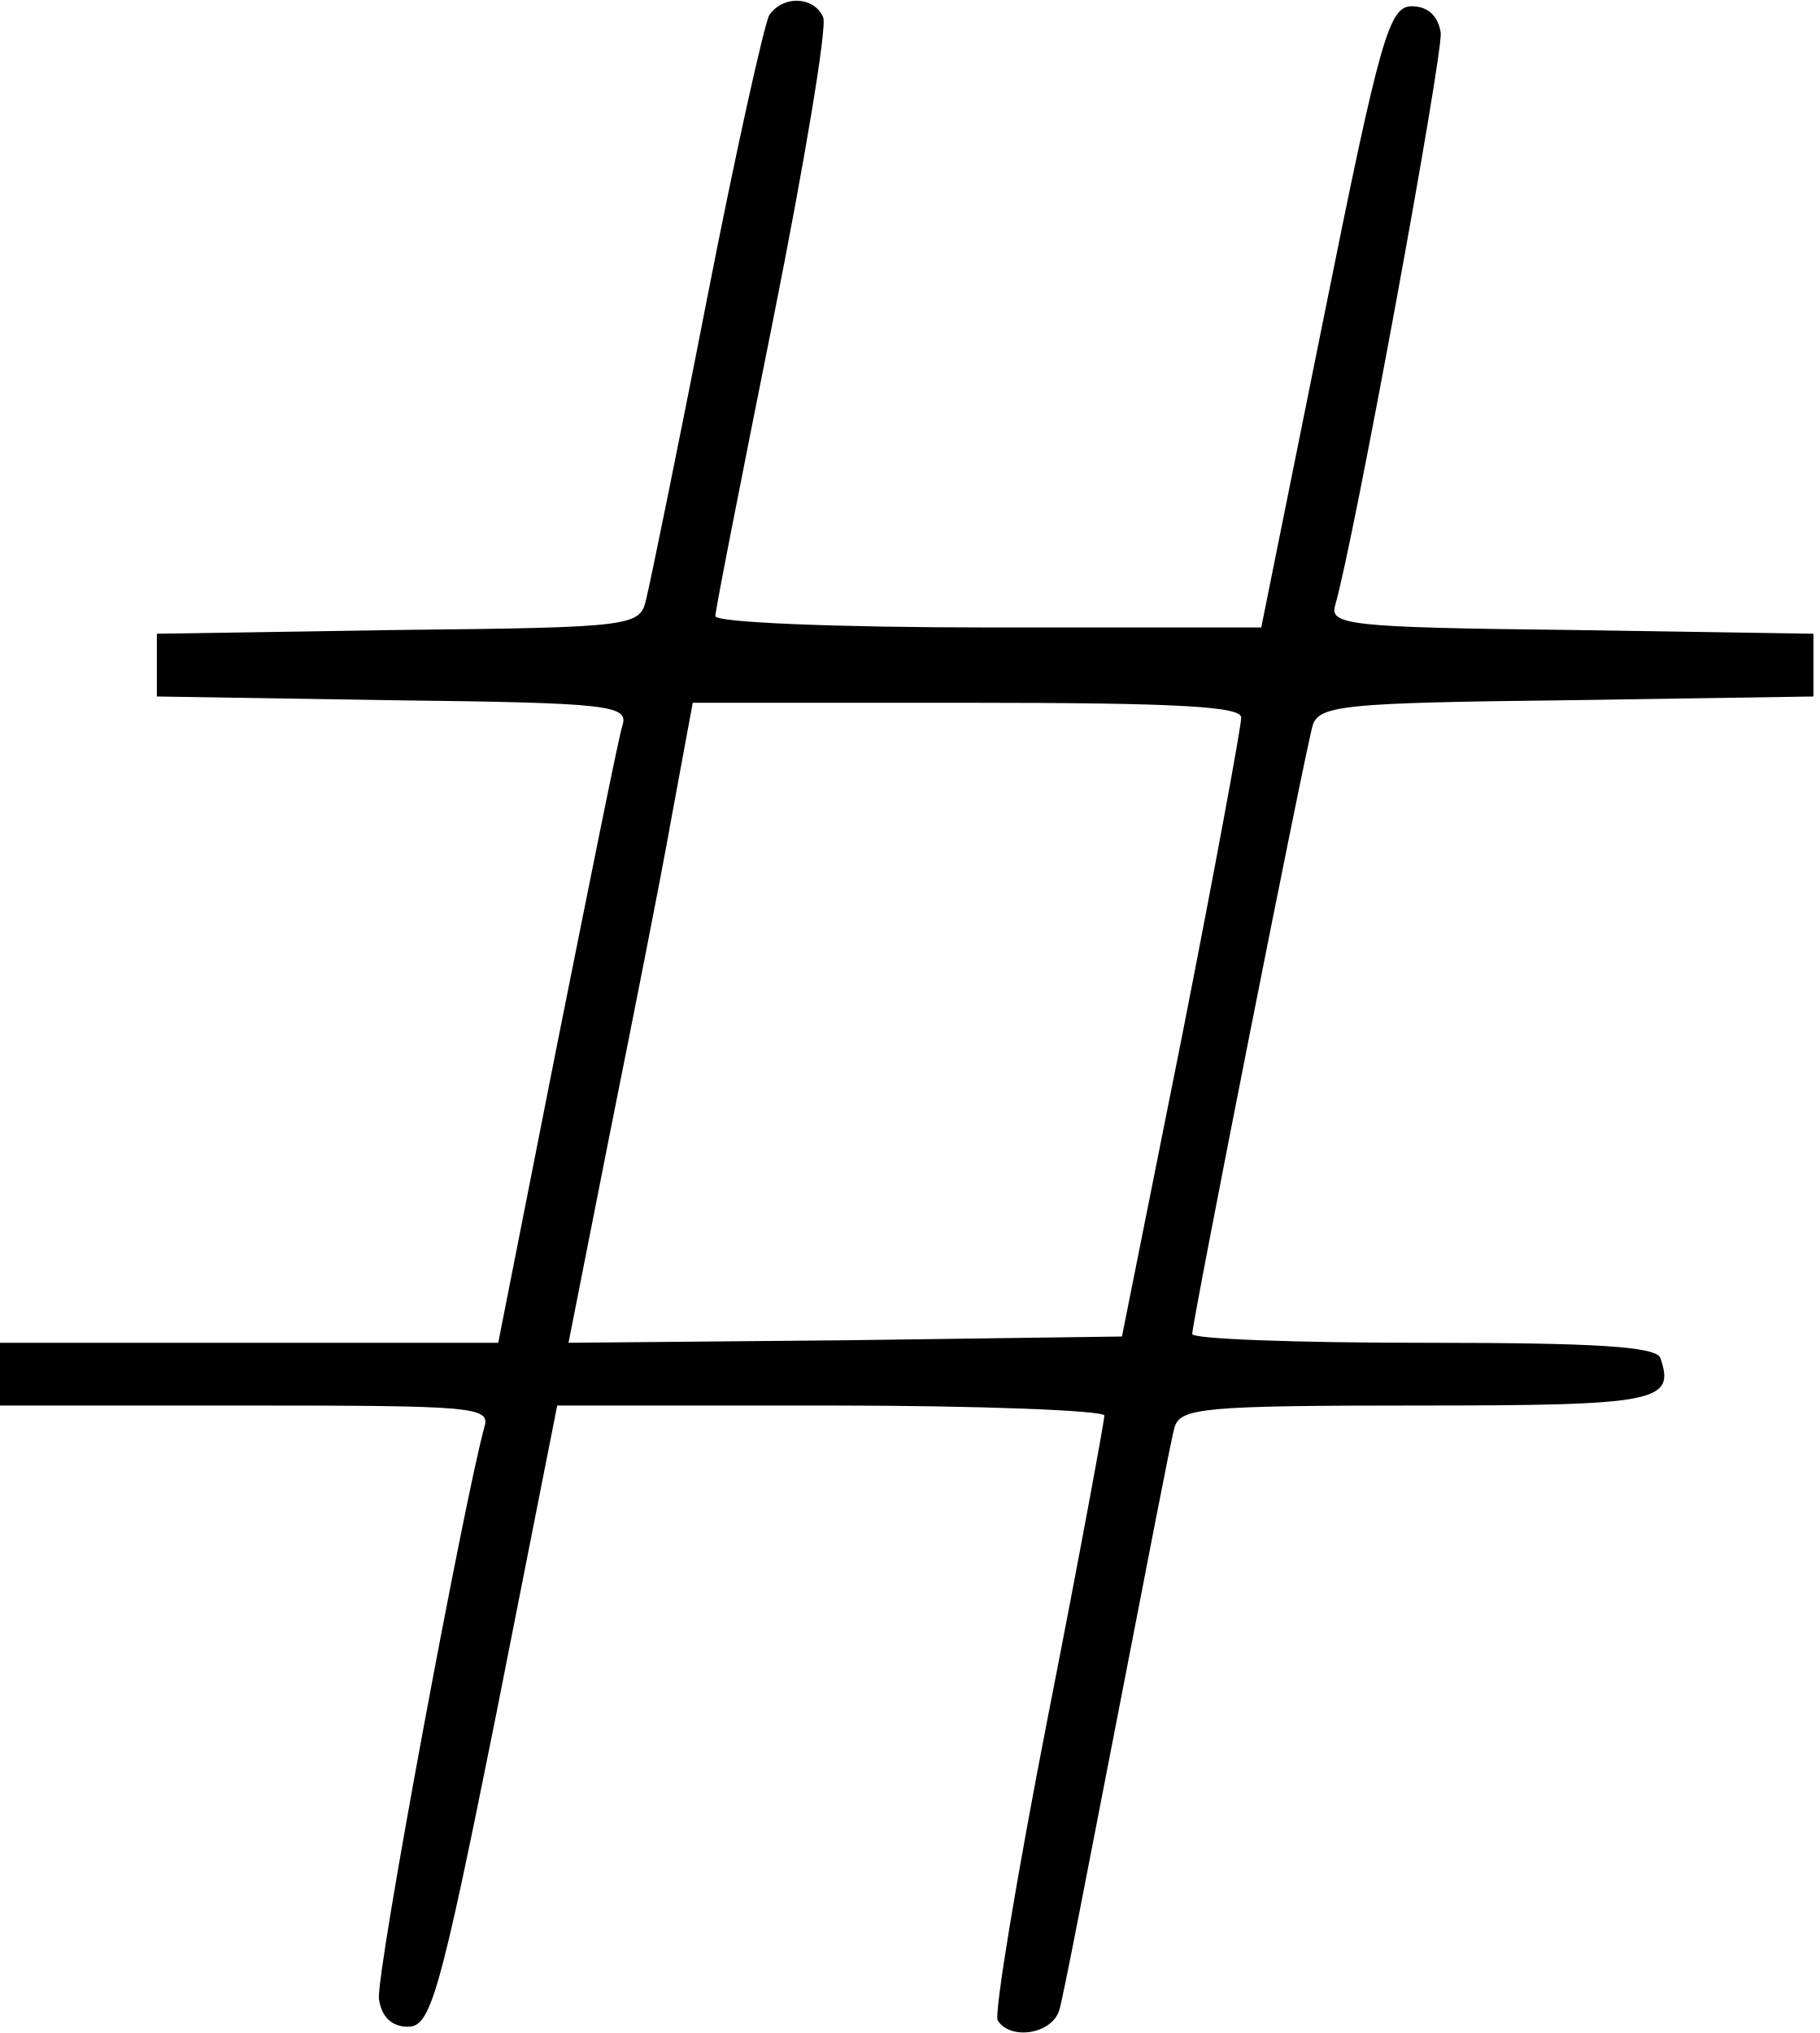
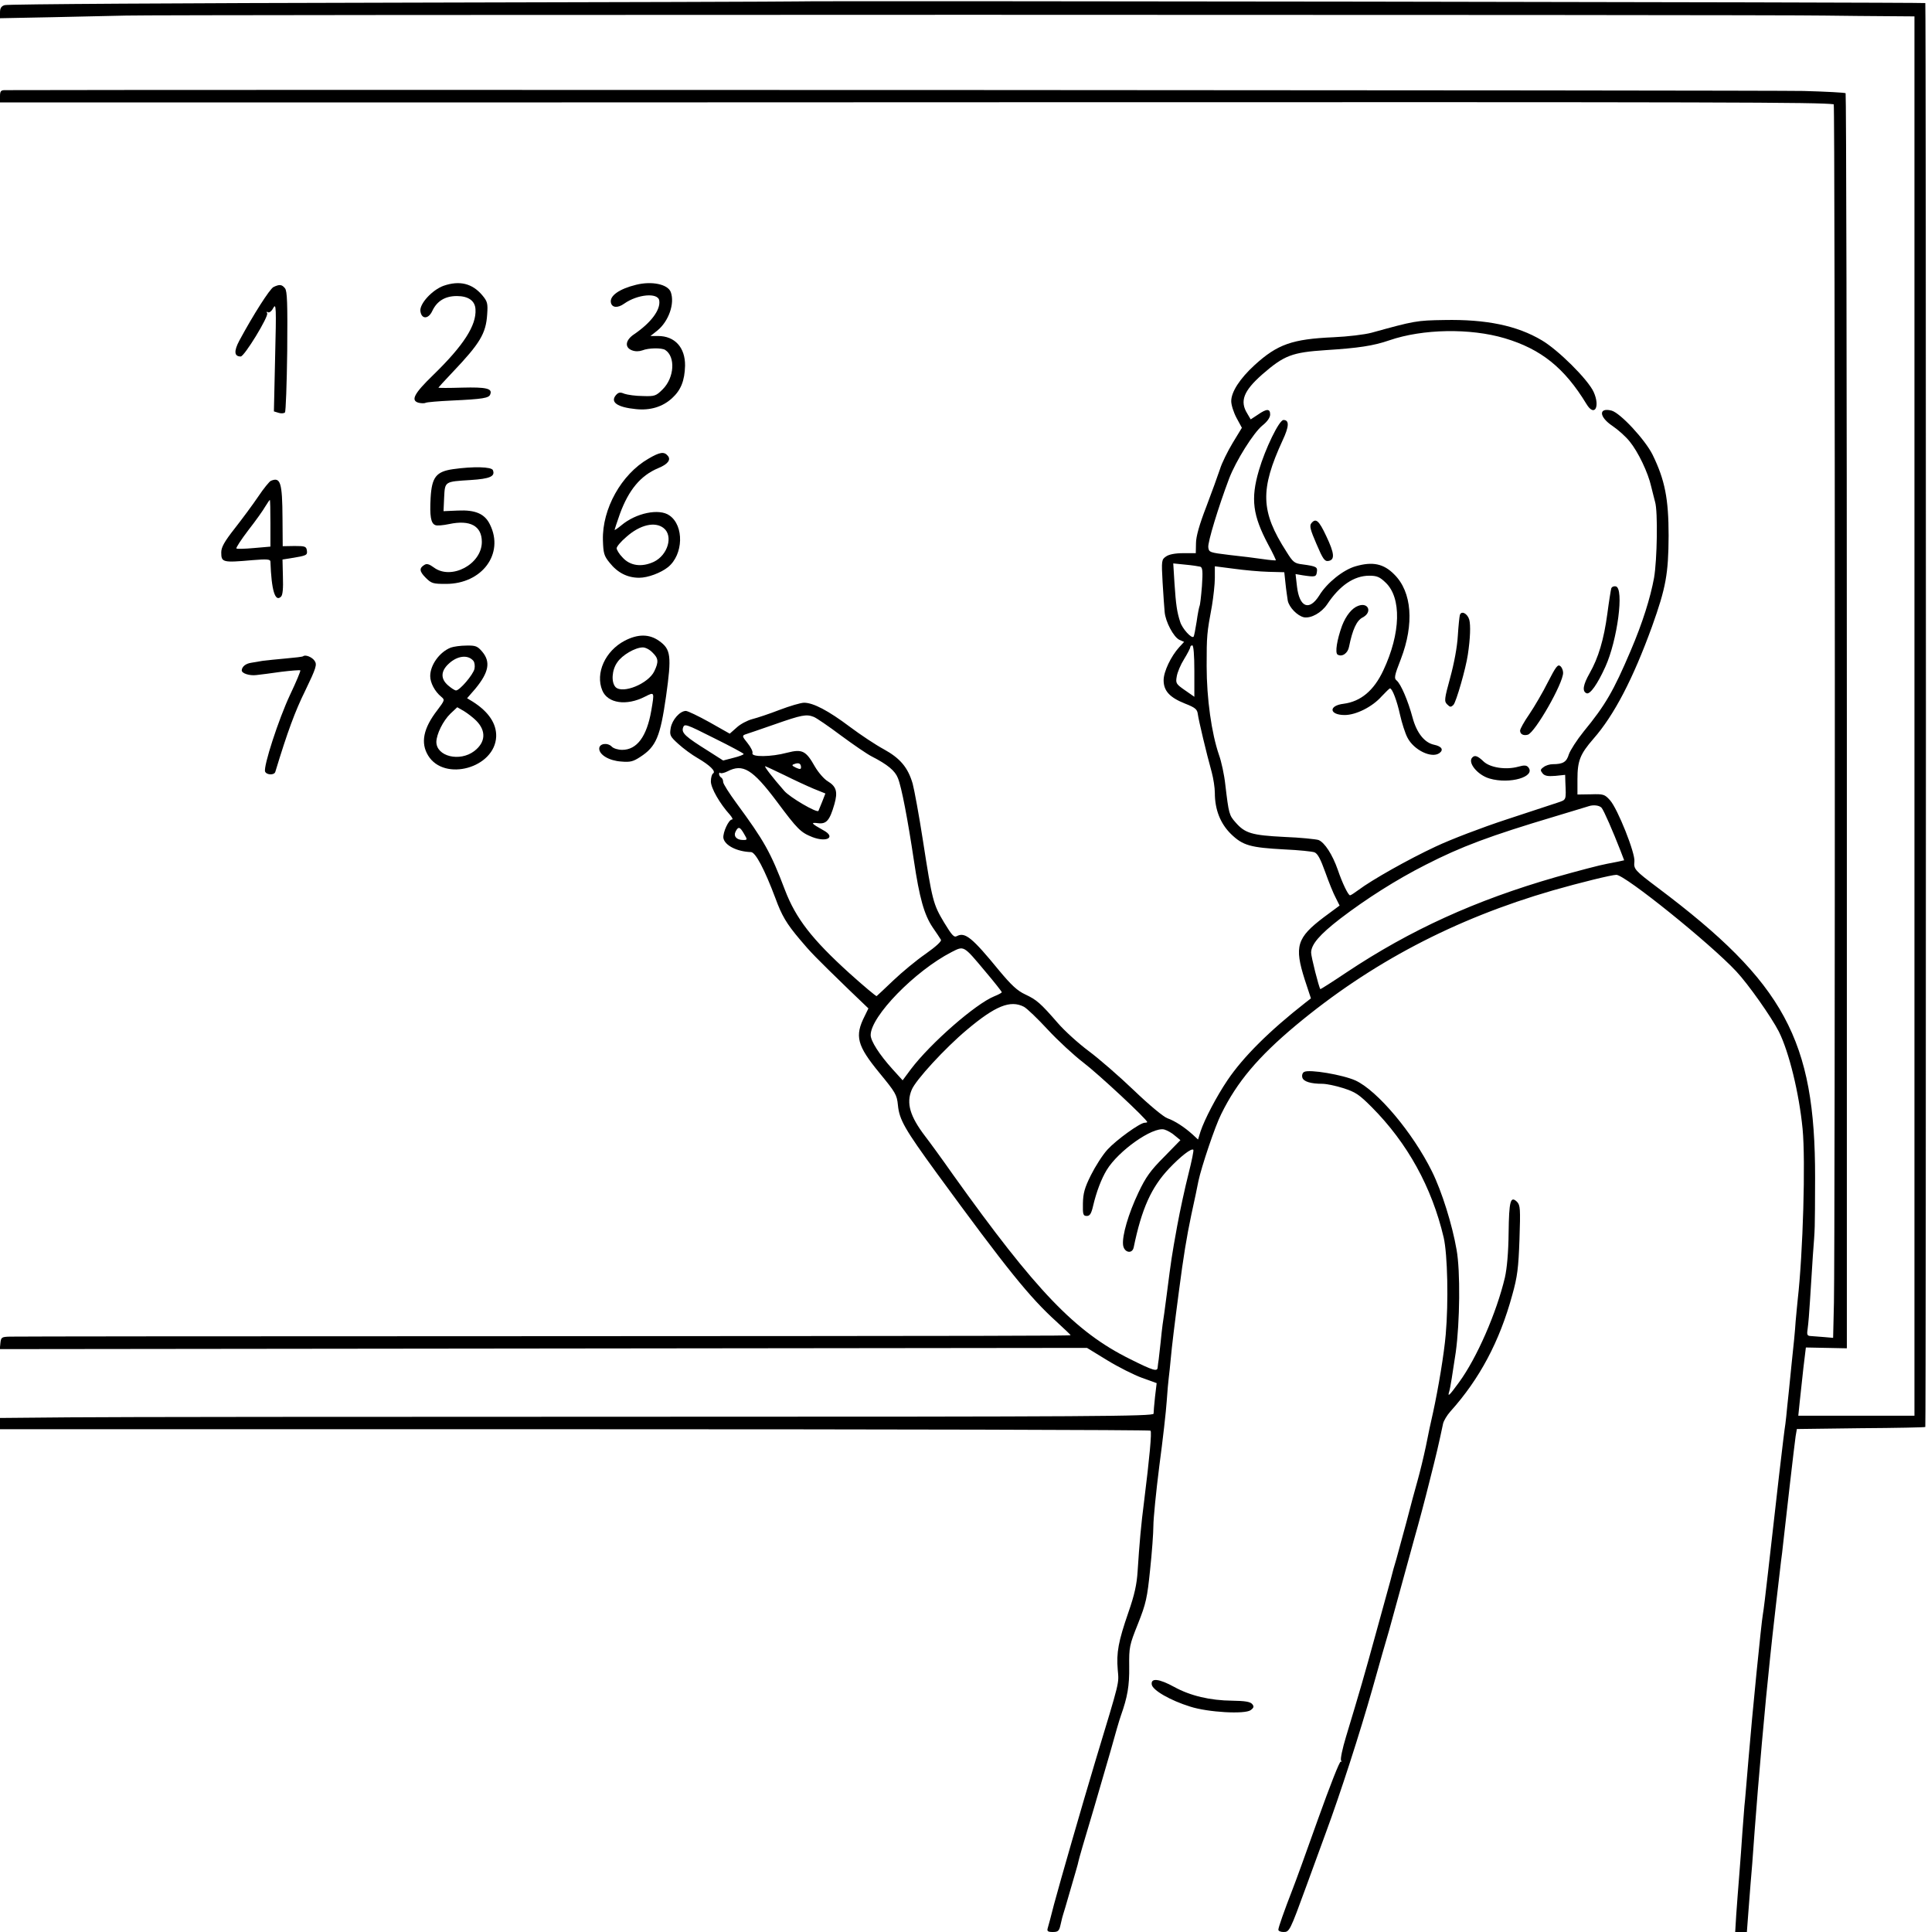
- <svg xmlns="http://www.w3.org/2000/svg" version="1.0" width="145pt" height="162pt" viewBox="0 0 145 162" preserveAspectRatio="xMidYMid meet">
-   <g transform="translate(0,162) scale(0.1,-0.1)" fill="#000000" stroke="none">
-     <path d="M613 1608 c-4 -7 -27 -110 -50 -228 -23 -118 -45 -225 -48 -237 -5 -22 -8 -23 -198 -25 l-192 -3 0 -25 0 -25 188 -3 c173 -2 188 -4 183 -20 -3 -9 -26 -124 -52 -254 l-47 -238 -198 0 -199 0 0 -25 0 -25 196 0 c181 0 195 -1 190 -17 -16 -58 -87 -438 -84 -456 2 -14 10 -22 23 -22 18 0 25 23 70 247 l49 248 218 0 c120 0 218 -4 218 -8 0 -4 -20 -113 -45 -240 -25 -128 -43 -237 -40 -242 10 -16 43 -11 49 8 3 9 23 114 46 232 23 118 43 223 46 233 5 15 23 17 194 17 191 0 205 3 193 38 -4 9 -50 12 -189 12 -101 0 -184 3 -184 7 0 10 90 465 96 485 5 16 26 18 202 20 l197 3 0 25 0 25 -193 3 c-178 2 -193 4 -188 20 15 52 86 439 84 456 -2 13 -10 21 -23 21 -18 0 -25 -23 -70 -247 l-50 -248 -217 0 c-121 0 -218 4 -218 9 0 5 21 111 46 236 25 125 43 233 40 241 -7 17 -32 18 -43 2z m376 -560 c0 -7 -21 -121 -47 -253 l-48 -240 -220 -3 -221 -2 32 162 c18 90 41 205 50 256 l17 92 219 0 c169 0 219 -3 218 -12z" />
+ <svg xmlns="http://www.w3.org/2000/svg" version="1.0" width="941pt" height="943pt" viewBox="0 0 941 943" preserveAspectRatio="xMidYMid meet">
+   <g transform="translate(0,943) scale(0.1,-0.1)" fill="#000000" stroke="none">
+     <path d="M3890 9423 c-25 -1 -900 -4 -1945 -6 -1045 -2 -1910 -7 -1922 -12 -17 -5 -23 -15 -23 -36 l0 -28 253 5 c138 3 302 7 362 8 144 5 8056 5 8290 0 99 -1 239 -3 310 -3 l130 -1 0 -3415 0 -3415 -283 0 -284 0 7 68 c4 37 12 111 18 166 l12 99 100 -2 100 -2 0 3060 c0 1682 -3 3062 -6 3066 -4 3 -96 8 -205 11 -136 4 -7898 7 -8781 4 -19 0 -23 -6 -23 -30 l0 -30 953 0 c523 0 2343 0 4042 1 3477 1 3879 0 3956 -10 7 -1 7 -5529 1 -5849 l-4 -172 -46 4 c-26 2 -55 4 -65 5 -16 1 -18 7 -13 38 3 21 8 81 11 133 3 52 10 151 14 220 11 147 10 111 11 382 1 672 -150 951 -768 1415 -113 85 -118 91 -114 128 5 40 -82 258 -119 299 -26 29 -32 31 -93 29 l-66 -1 0 74 c0 91 13 123 78 198 101 115 193 292 286 548 68 190 80 257 81 443 0 180 -18 272 -78 395 -36 73 -158 205 -201 216 -64 16 -61 -31 5 -75 28 -19 66 -53 84 -76 41 -50 90 -152 105 -220 7 -27 15 -61 19 -75 14 -46 10 -282 -5 -370 -18 -98 -56 -220 -115 -358 -83 -195 -123 -264 -229 -393 -33 -41 -65 -91 -72 -111 -11 -37 -28 -48 -79 -48 -14 0 -34 -6 -44 -14 -17 -12 -17 -16 -5 -31 10 -12 25 -15 62 -12 l48 5 1 -36 c4 -89 5 -85 -36 -99 -22 -7 -136 -45 -252 -83 -119 -39 -271 -97 -345 -132 -133 -62 -312 -163 -377 -212 -19 -14 -37 -26 -41 -26 -9 0 -38 60 -60 125 -26 74 -64 133 -94 145 -13 4 -88 12 -167 15 -159 8 -192 18 -238 71 -31 35 -33 41 -50 185 -5 47 -19 112 -31 145 -36 105 -60 274 -60 433 0 150 1 160 26 295 7 43 14 104 14 135 l0 57 93 -12 c50 -7 127 -14 169 -15 l77 -2 6 -56 c3 -31 9 -68 11 -83 7 -33 47 -74 79 -81 35 -6 85 22 113 63 61 92 131 140 206 140 37 0 51 -6 79 -33 79 -74 75 -248 -11 -430 -46 -98 -110 -151 -193 -162 -76 -9 -71 -55 5 -55 55 0 135 40 180 91 20 21 38 39 41 39 11 0 34 -60 49 -129 9 -40 25 -90 36 -111 31 -61 118 -103 156 -76 22 16 12 33 -26 41 -47 10 -85 58 -105 133 -22 82 -57 163 -77 180 -14 11 -12 23 20 105 66 172 54 328 -32 413 -52 53 -106 64 -189 40 -60 -17 -140 -81 -177 -142 -49 -78 -97 -59 -109 43 l-7 61 35 -6 c60 -9 66 -8 69 16 4 24 -2 28 -68 37 -42 5 -48 10 -81 63 -126 196 -129 302 -18 543 32 68 33 99 4 99 -21 0 -89 -140 -120 -246 -41 -140 -30 -220 46 -363 22 -40 38 -75 37 -76 -2 -1 -30 1 -63 6 -33 5 -106 14 -162 20 -99 12 -102 13 -105 38 -3 24 48 193 102 336 33 86 119 223 162 258 24 19 38 39 38 54 0 29 -17 29 -60 -1 l-35 -23 -17 29 c-37 60 -18 110 74 191 107 93 145 107 309 118 159 10 233 21 311 48 163 56 394 60 563 10 178 -53 292 -145 399 -321 39 -65 68 -14 35 59 -28 61 -173 205 -253 252 -121 72 -272 103 -476 99 -135 -2 -145 -4 -355 -62 -33 -9 -116 -19 -185 -22 -202 -9 -274 -34 -386 -136 -72 -66 -114 -131 -114 -176 0 -19 12 -56 26 -82 l26 -48 -45 -74 c-24 -40 -53 -98 -62 -128 -10 -30 -40 -113 -67 -184 -33 -85 -50 -145 -50 -177 l-1 -49 -61 0 c-40 0 -70 -6 -84 -16 -22 -15 -23 -19 -17 -127 4 -62 8 -126 10 -144 4 -48 44 -123 72 -136 l23 -10 -24 -26 c-40 -44 -76 -119 -76 -161 0 -52 29 -84 104 -114 51 -20 60 -28 63 -52 4 -30 41 -187 68 -284 8 -30 15 -75 15 -100 0 -82 27 -150 79 -201 58 -56 94 -66 261 -75 69 -3 135 -10 146 -14 16 -6 30 -33 53 -97 17 -48 40 -105 51 -125 l19 -38 -77 -57 c-132 -100 -145 -142 -93 -305 l30 -91 -27 -21 c-175 -137 -303 -264 -380 -378 -54 -80 -112 -191 -132 -251 l-12 -39 -27 25 c-40 36 -86 66 -123 79 -19 7 -88 64 -163 136 -71 68 -171 155 -221 192 -51 38 -118 99 -150 136 -86 99 -104 114 -159 140 -39 18 -68 45 -128 117 -131 160 -166 189 -206 168 -14 -8 -24 3 -63 67 -53 89 -57 104 -103 400 -19 123 -42 247 -50 277 -23 79 -61 124 -141 168 -39 21 -113 70 -165 109 -105 79 -179 118 -224 118 -16 0 -70 -16 -120 -35 -49 -19 -109 -39 -133 -45 -23 -6 -58 -24 -76 -41 l-34 -30 -99 56 c-54 30 -106 55 -115 55 -29 0 -67 -43 -74 -83 -6 -35 -4 -41 37 -78 24 -22 66 -53 94 -69 60 -35 91 -65 76 -75 -6 -3 -11 -21 -11 -39 0 -33 44 -109 93 -163 11 -13 16 -23 10 -23 -16 0 -45 -63 -42 -90 6 -36 66 -67 135 -69 22 -1 66 -84 119 -225 31 -85 54 -124 119 -201 52 -62 75 -86 238 -244 l97 -93 -18 -37 c-50 -98 -38 -144 72 -278 78 -95 85 -106 90 -157 7 -72 33 -117 191 -334 342 -468 452 -604 582 -722 39 -36 71 -66 70 -67 -3 -3 -247 -4 -2836 -5 -1262 0 -2315 -1 -2340 -2 -42 -1 -45 -3 -48 -31 l-3 -30 2654 3 2653 3 98 -60 c54 -33 131 -72 170 -86 l72 -26 -8 -67 c-4 -37 -7 -74 -7 -82 -1 -13 -283 -15 -2478 -15 -1363 0 -2630 -1 -2815 -3 l-338 -3 0 -27 0 -28 2805 0 c1543 0 2808 -3 2811 -7 7 -6 -5 -134 -31 -342 -15 -116 -23 -205 -32 -345 -4 -63 -15 -114 -45 -200 -49 -142 -59 -196 -52 -280 6 -70 13 -42 -109 -445 -68 -227 -172 -588 -202 -700 -14 -55 -28 -108 -31 -117 -4 -14 1 -18 25 -18 25 0 31 5 37 32 4 18 8 35 9 38 1 3 7 25 15 50 51 176 63 215 64 224 3 14 26 95 76 261 21 72 57 195 80 275 22 80 45 159 51 175 33 93 42 146 41 240 -1 96 1 105 43 210 39 98 45 126 59 263 9 84 16 180 16 215 0 34 13 166 29 292 17 127 33 268 36 315 3 47 8 99 10 115 2 17 7 59 10 95 5 56 18 164 40 330 22 169 37 260 60 370 15 69 31 143 35 166 15 70 81 267 111 326 77 157 180 279 364 433 366 305 775 520 1255 659 133 38 287 76 310 76 42 0 457 -334 585 -471 59 -63 171 -222 208 -294 50 -100 99 -301 116 -475 15 -156 2 -606 -24 -835 -2 -22 -7 -69 -10 -105 -2 -36 -11 -130 -20 -210 -8 -80 -17 -172 -21 -205 -3 -33 -7 -71 -9 -85 -7 -40 -47 -388 -85 -727 -11 -98 -22 -189 -25 -203 -7 -37 -52 -486 -70 -705 -9 -104 -17 -208 -20 -230 -2 -22 -6 -80 -10 -130 -3 -49 -10 -142 -15 -205 -5 -63 -12 -152 -15 -197 l-5 -83 28 0 29 0 7 93 c4 50 9 115 11 142 3 28 12 144 20 260 18 242 51 617 75 840 10 102 48 427 54 477 3 18 7 56 10 83 12 111 56 492 61 525 l6 35 312 4 c172 1 313 4 315 6 4 4 4 6946 0 6950 -4 4 -5450 12 -5508 8z m1969 -2759 c11 -4 13 -22 8 -95 -4 -50 -9 -94 -12 -98 -2 -5 -9 -39 -14 -76 -6 -37 -12 -70 -15 -73 -10 -10 -55 40 -65 72 -16 49 -21 84 -28 189 l-6 97 59 -6 c33 -3 65 -8 73 -10z m-29 -509 l0 -126 -46 32 c-43 30 -46 34 -40 67 3 20 19 58 36 85 16 26 30 53 30 58 0 5 5 9 10 9 6 0 10 -48 10 -125z m-1858 -224 c13 -5 73 -46 133 -91 61 -45 128 -91 150 -102 78 -40 114 -70 128 -106 18 -44 48 -202 78 -402 27 -182 50 -265 92 -327 18 -26 36 -53 40 -60 4 -7 -24 -33 -75 -69 -45 -31 -116 -90 -157 -129 -42 -40 -79 -75 -82 -77 -3 -1 -63 49 -133 112 -183 166 -261 267 -314 405 -71 187 -102 241 -238 426 -35 48 -64 93 -64 102 0 9 -4 19 -10 22 -5 3 -10 11 -10 17 0 6 3 9 6 5 4 -3 19 0 35 8 75 39 122 11 240 -146 102 -137 117 -152 175 -175 71 -27 115 0 54 33 -61 34 -65 40 -27 35 41 -5 57 13 80 93 17 60 10 86 -33 112 -17 10 -45 42 -62 71 -44 78 -62 87 -136 68 -78 -21 -176 -22 -169 -2 3 7 -8 29 -24 49 -26 32 -27 36 -12 42 10 3 74 25 143 49 134 47 156 51 192 37z m-342 -181 c0 -4 -22 -12 -50 -19 l-50 -13 -72 46 c-112 70 -132 88 -124 114 7 21 13 19 152 -51 79 -39 144 -74 144 -77z m280 -65 c0 -10 -5 -11 -25 -2 -20 10 -22 13 -7 18 21 8 32 2 32 -16z m-82 -38 c48 -24 113 -54 144 -67 l57 -23 -16 -41 c-9 -23 -17 -42 -18 -44 -8 -11 -141 67 -167 98 -58 66 -99 120 -93 120 3 0 45 -20 93 -43z m3990 -160 c11 -13 55 -114 92 -209 l18 -47 -27 -6 c-14 -3 -39 -8 -56 -11 -34 -6 -144 -35 -250 -65 -393 -113 -711 -258 -1022 -465 -70 -47 -127 -83 -128 -82 -7 8 -45 158 -45 178 0 40 41 88 142 166 127 97 273 190 417 263 174 89 313 141 631 236 85 26 160 48 165 50 23 8 53 4 63 -8z m-4186 -127 c17 -29 17 -30 -5 -30 -32 0 -48 19 -36 42 13 25 21 23 41 -12z m1177 -671 c45 -53 81 -99 81 -102 0 -3 -17 -12 -37 -20 -91 -37 -310 -228 -407 -356 l-40 -54 -49 54 c-65 72 -107 138 -107 167 0 91 216 313 395 405 61 31 57 34 164 -94z m189 -173 c15 -8 67 -58 116 -111 49 -53 128 -126 175 -162 70 -53 311 -277 311 -290 0 -1 -5 -3 -12 -3 -23 0 -139 -84 -182 -131 -24 -26 -60 -83 -81 -125 -31 -62 -38 -89 -39 -138 -1 -54 1 -61 19 -61 15 0 22 11 31 50 16 68 40 131 66 174 57 94 224 212 281 198 14 -4 38 -17 52 -30 l27 -22 -80 -82 c-66 -66 -89 -98 -125 -174 -49 -103 -80 -210 -75 -255 4 -38 45 -47 52 -12 39 189 86 293 173 385 57 60 109 100 118 91 3 -2 -8 -56 -24 -119 -16 -63 -41 -177 -55 -254 -27 -149 -28 -157 -51 -335 -8 -63 -17 -128 -20 -145 -2 -16 -7 -57 -10 -90 -4 -33 -8 -69 -9 -80 -2 -11 -4 -28 -5 -38 -1 -23 -18 -19 -136 40 -266 132 -457 331 -862 898 -54 77 -116 162 -137 189 -74 97 -93 161 -66 226 18 47 165 206 269 293 140 118 213 147 279 113z" />
+     <path d="M2165 8035 c-55 -20 -117 -87 -113 -123 5 -41 39 -41 58 0 23 49 63 73 120 73 56 0 89 -23 91 -65 5 -78 -58 -176 -206 -320 -94 -91 -112 -125 -71 -136 14 -3 29 -3 34 0 5 3 63 8 128 11 151 7 181 12 187 30 12 29 -20 36 -137 33 -64 -2 -116 -2 -116 0 0 1 31 35 69 75 134 141 163 189 169 282 4 55 1 64 -24 94 -49 58 -111 73 -189 46z" />
+     <path d="M3105 8040 c-82 -20 -130 -54 -123 -87 5 -25 33 -28 65 -5 65 46 165 55 171 15 7 -45 -40 -108 -122 -164 -44 -29 -48 -65 -11 -79 16 -6 34 -6 51 0 30 12 94 13 111 2 51 -33 45 -135 -12 -192 -33 -33 -39 -35 -98 -33 -34 0 -74 6 -89 11 -21 9 -29 7 -41 -6 -30 -35 6 -60 98 -69 69 -7 129 11 175 53 44 40 62 86 64 159 1 89 -50 145 -132 145 l-37 0 33 26 c56 45 87 133 66 189 -15 38 -93 54 -169 35z" />
+     <path d="M1335 8029 c-18 -9 -98 -134 -167 -262 -27 -51 -25 -77 7 -77 18 0 138 197 129 211 -4 8 -3 9 4 5 6 -4 18 5 26 21 14 25 15 4 9 -238 l-6 -267 23 -7 c12 -4 26 -3 31 2 4 4 9 139 11 299 2 235 0 294 -11 307 -15 19 -27 20 -56 6z" />
+     <path d="M3165 7191 c-132 -76 -226 -245 -222 -397 2 -64 5 -77 33 -111 39 -49 87 -73 144 -73 43 0 106 24 141 52 75 61 79 202 7 252 -50 36 -164 12 -235 -48 -18 -15 -33 -25 -33 -22 0 2 12 38 26 78 43 117 101 187 187 223 47 19 63 41 47 60 -18 22 -39 19 -95 -14z m75 -339 c47 -38 20 -131 -48 -164 -60 -28 -117 -20 -154 22 -16 16 -28 37 -28 44 0 8 21 33 47 55 67 60 141 77 183 43z" />
+     <path d="M2211 7140 c-82 -12 -103 -39 -109 -139 -5 -90 1 -126 23 -134 8 -4 38 -1 67 5 103 22 160 -9 160 -87 0 -109 -149 -188 -234 -125 -23 17 -35 20 -46 13 -27 -16 -25 -32 6 -63 28 -28 36 -30 99 -30 176 0 285 147 215 289 -25 53 -71 73 -157 69 l-70 -3 3 67 c4 79 2 77 129 85 95 6 121 18 109 48 -6 17 -97 19 -195 5z" />
+     <path d="M1322 7083 c-7 -3 -35 -37 -61 -76 -27 -40 -79 -110 -115 -156 -51 -65 -66 -92 -66 -117 0 -49 6 -51 153 -38 71 6 87 4 87 -7 5 -141 23 -200 52 -171 8 8 11 40 9 97 l-2 84 38 6 c81 13 84 15 81 38 -3 20 -9 22 -60 22 l-58 -1 -1 136 c-1 176 -10 203 -57 183z m-2 -207 l0 -114 -81 -7 c-44 -4 -82 -5 -85 -2 -3 3 23 43 58 89 36 46 73 98 83 116 11 18 21 32 22 32 2 0 3 -51 3 -114z" />
+     <path d="M6401 6876 c-10 -12 -5 -32 25 -101 31 -73 40 -86 58 -83 33 5 30 37 -10 121 -36 77 -51 90 -73 63z" />
+     <path d="M7865 6558 c-2 -7 -11 -62 -19 -123 -17 -127 -44 -216 -86 -290 -33 -58 -38 -90 -15 -99 17 -6 53 45 91 129 59 129 93 385 51 393 -9 2 -19 -2 -22 -10z" />
+     <path d="M6630 6473 c-31 -11 -60 -48 -79 -97 -25 -69 -35 -132 -22 -141 22 -13 50 6 56 38 17 84 37 128 66 143 49 25 29 76 -21 57z" />
+     <path d="M7126 6428 c-2 -7 -7 -53 -10 -102 -3 -53 -18 -134 -37 -203 -29 -106 -30 -116 -15 -131 14 -14 18 -15 31 -2 13 14 60 176 70 245 12 79 14 143 7 170 -9 31 -39 46 -46 23z" />
+     <path d="M3050 6303 c-96 -50 -145 -159 -110 -243 26 -63 118 -77 209 -30 46 23 46 25 30 -69 -22 -126 -70 -191 -142 -191 -20 0 -43 7 -51 16 -21 21 -61 15 -61 -10 0 -30 48 -59 107 -63 45 -4 59 0 94 23 77 50 97 99 125 294 28 199 24 231 -34 272 -48 34 -103 34 -167 1z m135 -58 c29 -28 31 -45 9 -91 -29 -61 -154 -112 -189 -78 -22 23 -19 83 8 121 24 36 88 73 125 73 13 0 34 -11 47 -25z" />
+     <path d="M2200 6269 c-55 -22 -100 -85 -100 -139 0 -32 22 -75 54 -101 18 -15 17 -17 -19 -65 -69 -89 -83 -160 -45 -222 79 -129 326 -60 332 93 2 63 -37 121 -114 170 l-28 17 40 46 c66 80 76 131 34 181 -23 27 -32 31 -77 30 -29 0 -63 -5 -77 -10z m111 -65 c6 -8 8 -25 5 -39 -7 -29 -72 -105 -90 -105 -6 0 -23 11 -38 24 -38 32 -37 70 2 106 42 40 95 46 121 14z m13 -291 c50 -50 47 -106 -9 -149 -71 -54 -185 -26 -185 45 1 38 32 102 69 138 l33 31 33 -19 c18 -11 45 -32 59 -46z" />
+     <path d="M1480 6227 c-3 -3 -41 -7 -85 -11 -44 -4 -93 -9 -110 -11 -16 -3 -43 -7 -59 -10 -27 -4 -45 -19 -46 -37 0 -15 38 -27 71 -23 19 2 74 9 122 16 49 6 90 9 93 7 2 -3 -20 -56 -50 -119 -56 -119 -131 -350 -122 -375 7 -17 45 -19 50 -1 59 194 96 295 146 396 54 112 58 127 46 145 -12 19 -46 32 -56 23z" />
+     <path d="M7556 6101 c-25 -50 -66 -120 -91 -157 -25 -36 -45 -72 -45 -80 0 -18 17 -26 38 -20 36 12 172 250 172 302 0 12 -6 27 -14 33 -12 10 -22 -4 -60 -78z" />
+     <path d="M7187 5733 c-25 -24 25 -86 84 -103 99 -29 227 9 189 55 -8 10 -20 11 -48 3 -61 -17 -138 -5 -170 25 -28 27 -43 33 -55 20z" />
+     <path d="M6366 4198 c-8 -4 -12 -16 -9 -27 5 -20 41 -31 98 -31 18 0 64 -9 101 -21 60 -19 77 -30 140 -93 174 -175 293 -390 351 -636 19 -83 24 -315 10 -474 -8 -94 -36 -262 -62 -381 -9 -38 -25 -113 -35 -165 -11 -52 -29 -126 -40 -165 -11 -38 -36 -131 -55 -205 -20 -74 -42 -155 -49 -180 -8 -25 -21 -72 -29 -105 -9 -33 -42 -152 -73 -265 -54 -197 -76 -273 -144 -498 -17 -56 -28 -108 -24 -115 4 -6 3 -9 -1 -5 -5 5 -54 -121 -111 -280 -56 -158 -112 -312 -124 -342 -42 -108 -70 -188 -70 -199 0 -6 11 -11 25 -11 29 0 31 3 112 225 30 83 73 200 95 260 71 192 165 483 228 705 33 118 69 244 80 280 10 36 35 126 55 200 20 74 52 189 70 255 19 66 52 190 73 275 35 138 44 177 66 281 3 14 19 41 36 60 142 158 240 341 302 569 25 89 30 131 35 270 5 150 4 167 -12 184 -32 31 -39 4 -41 -151 -1 -96 -8 -173 -18 -218 -41 -173 -137 -393 -224 -512 -48 -66 -57 -74 -48 -45 5 14 17 91 32 192 20 146 23 395 4 500 -21 122 -72 285 -120 382 -94 190 -266 394 -373 444 -62 28 -226 56 -251 42z" />
+     <path d="M5622 1208 c4 -28 91 -78 188 -108 87 -28 267 -38 295 -17 16 12 17 18 7 30 -10 11 -35 15 -97 16 -108 1 -205 24 -283 67 -75 41 -115 45 -110 12z" />
  </g>
</svg>
